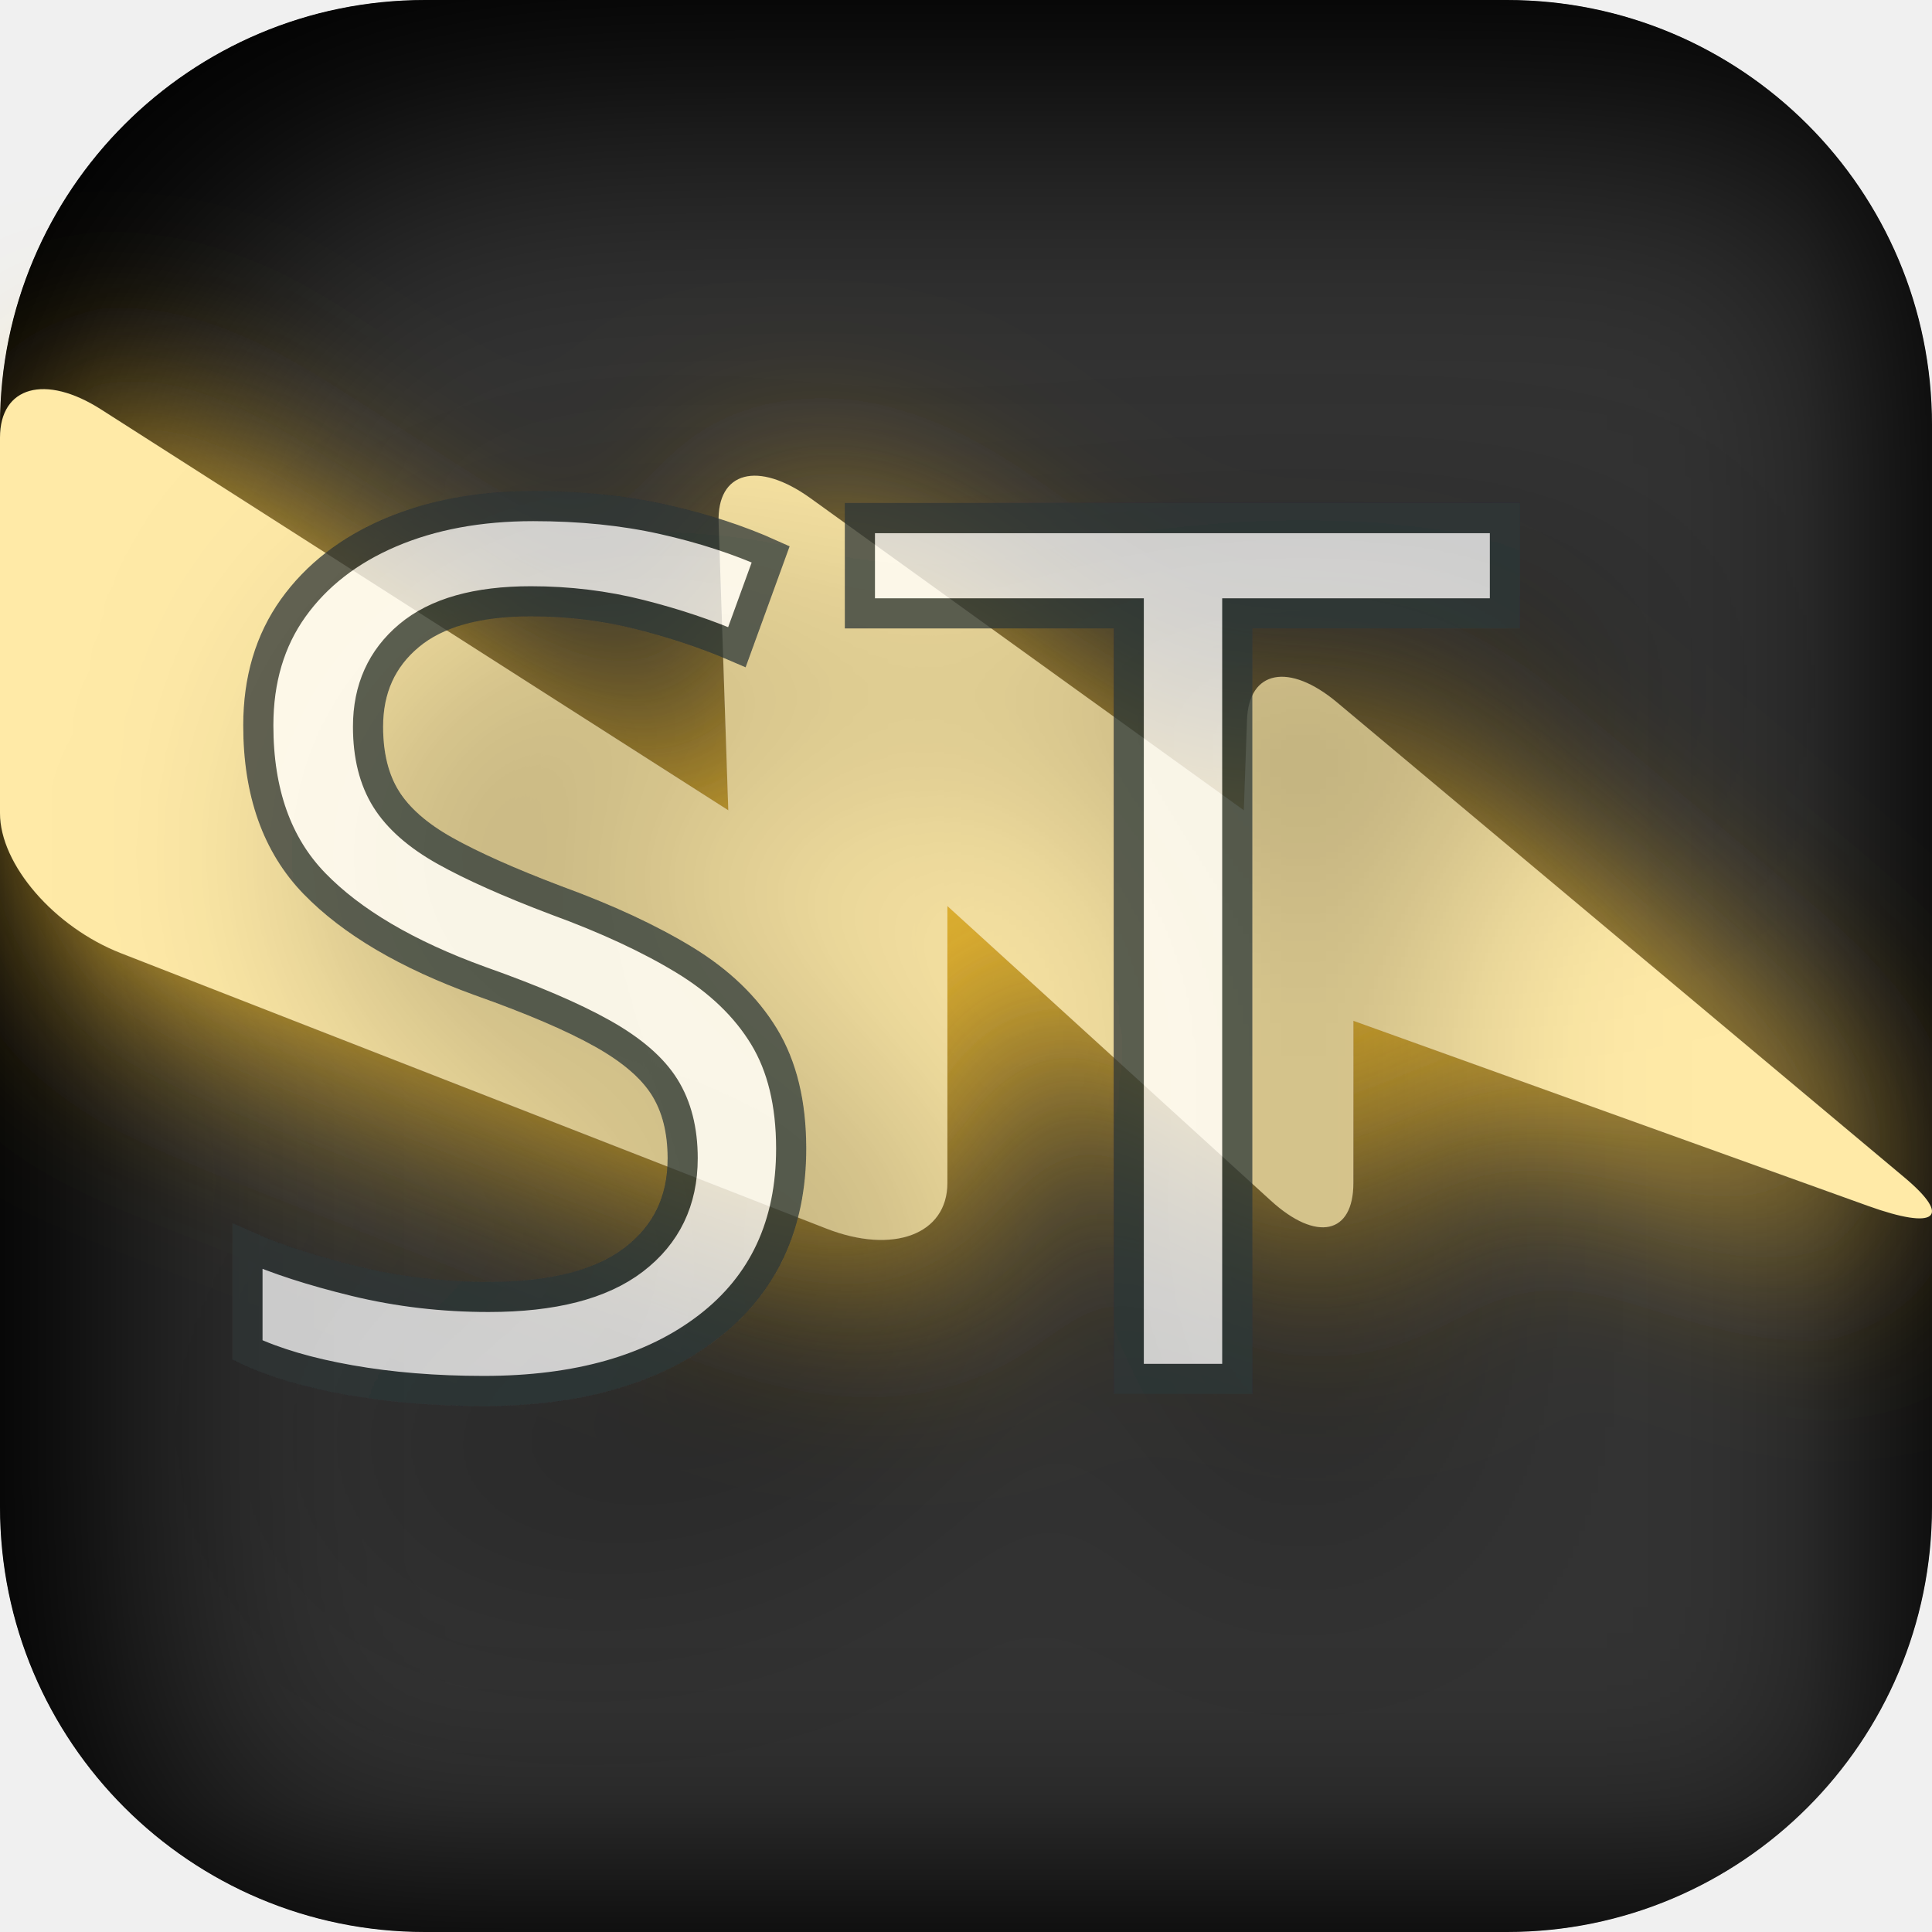
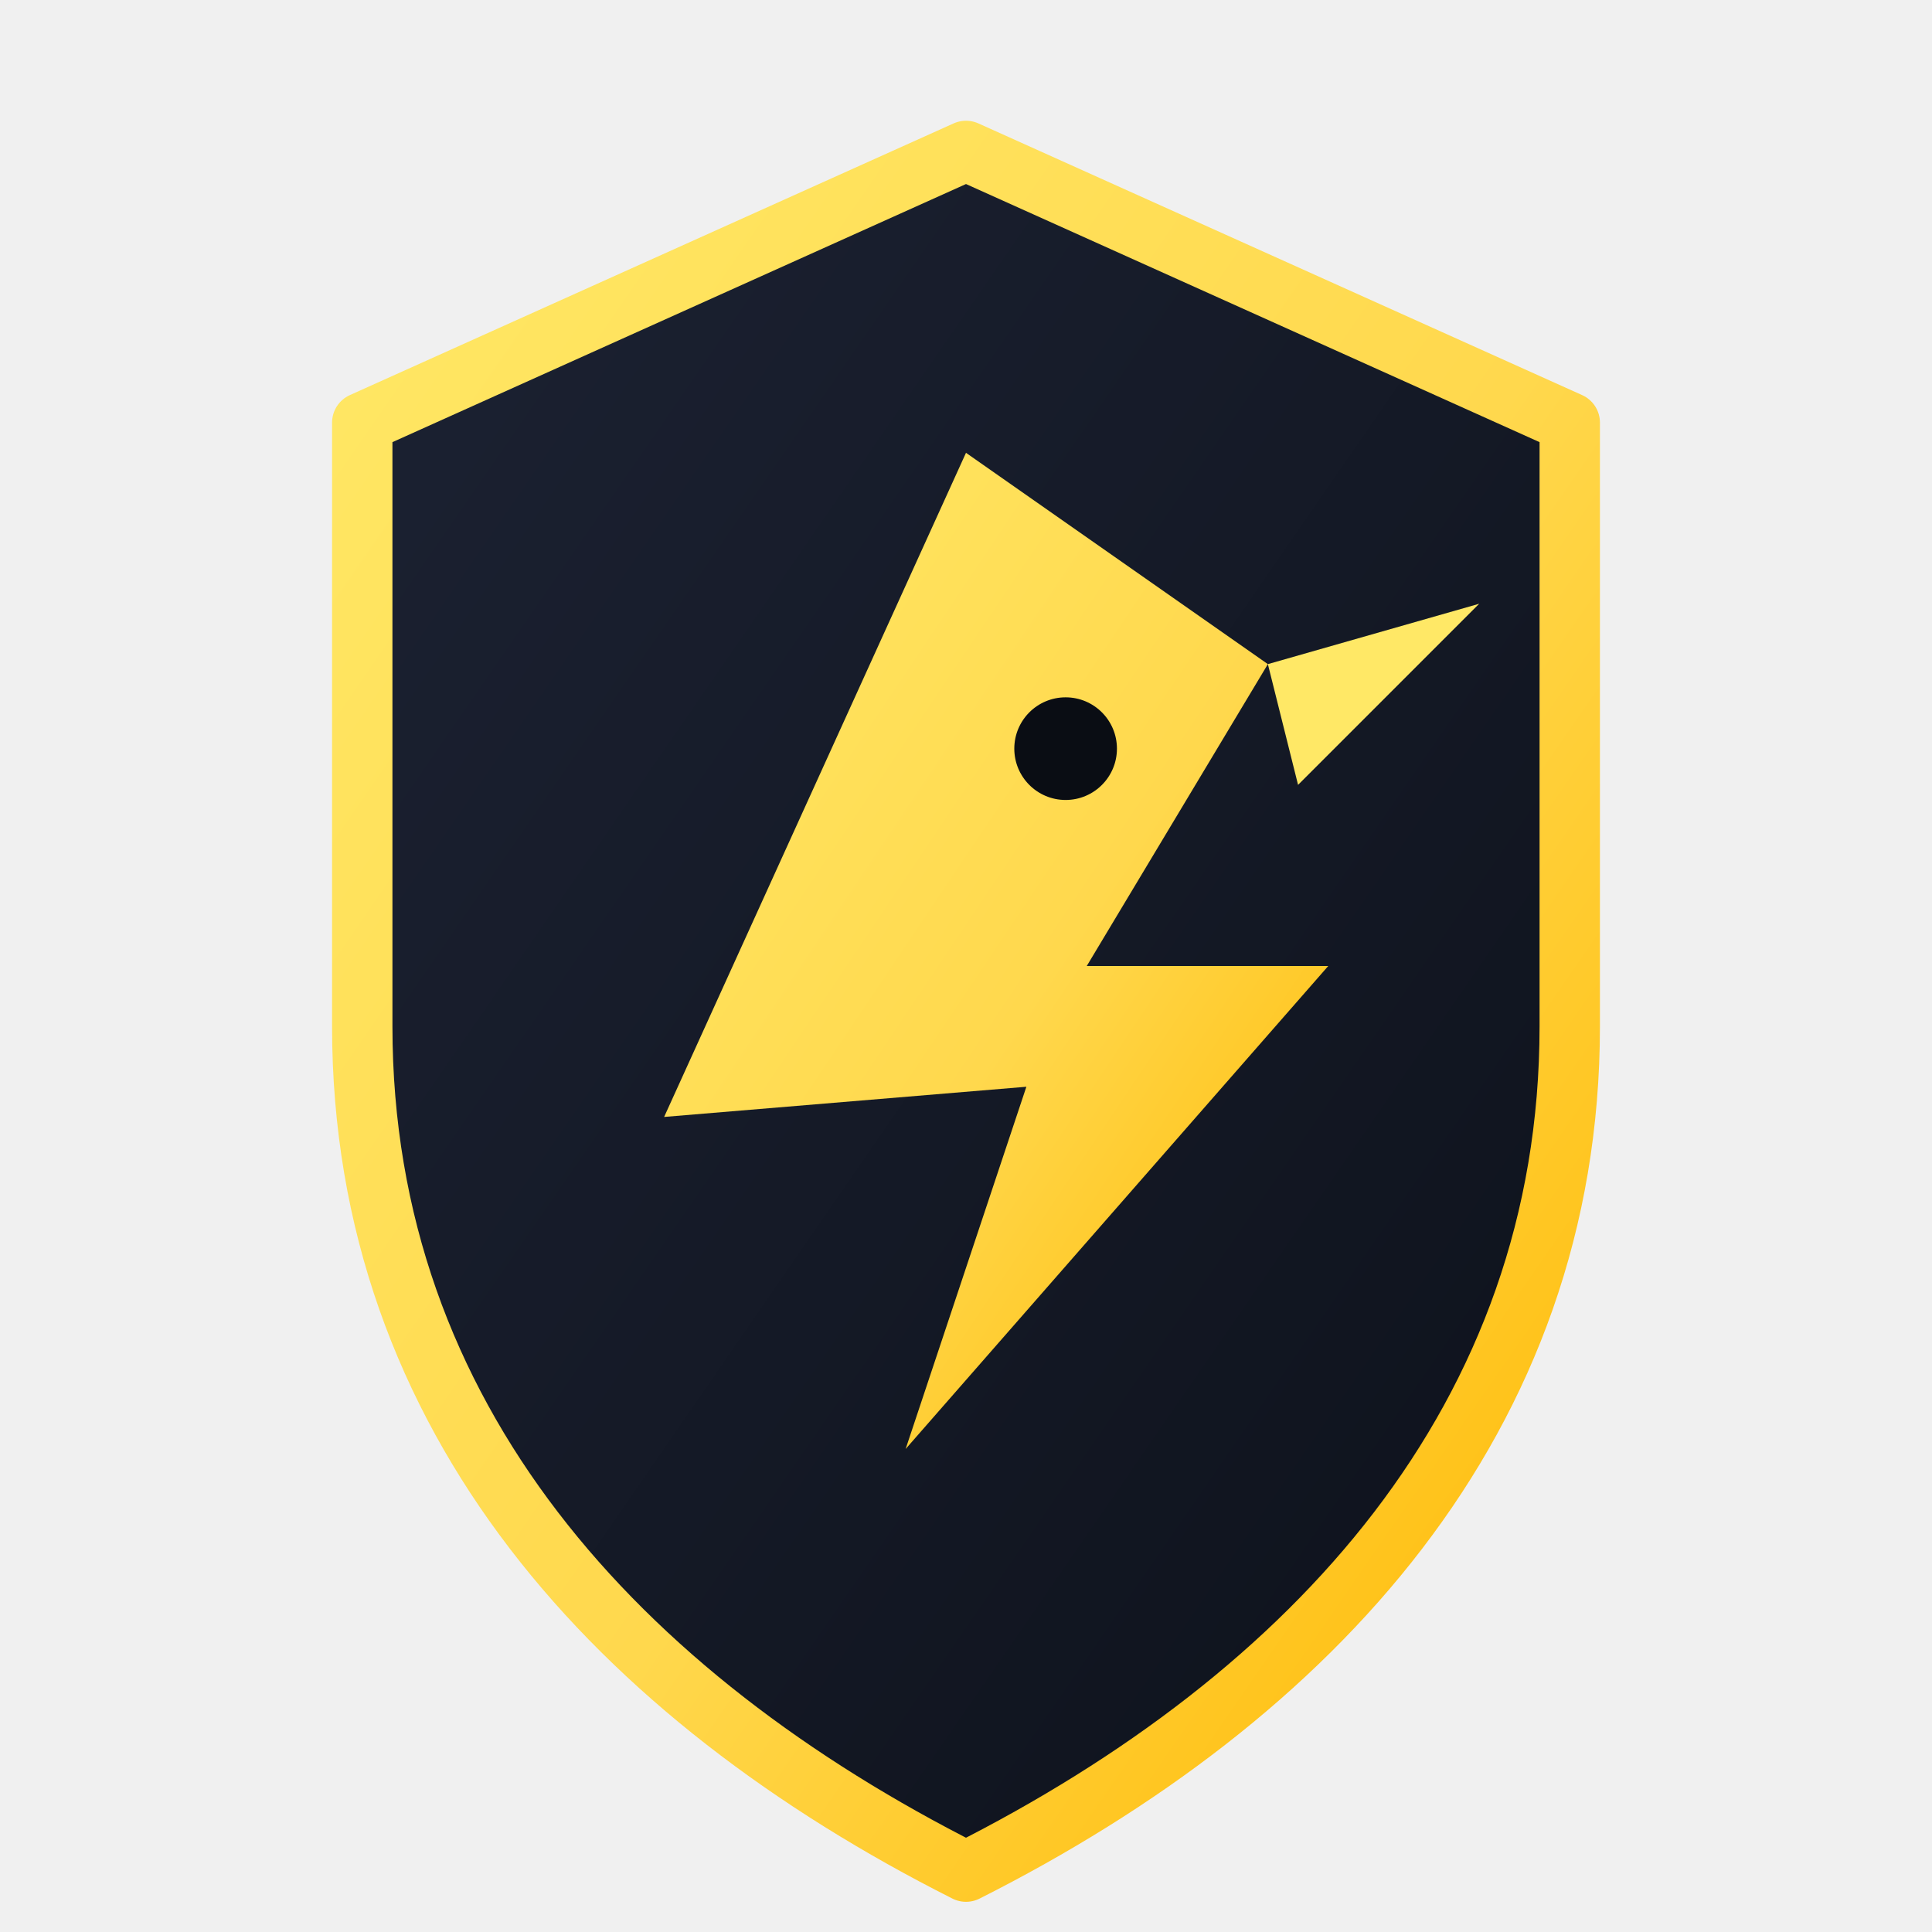
- <svg xmlns="http://www.w3.org/2000/svg" width="641" height="641" viewBox="0 0 641 641">
+ <svg xmlns="http://www.w3.org/2000/svg" viewBox="0 0 64 64" fill="none">
  <defs>
-     <filter id="Rettangolo_3">
-       <feOffset dx="40" dy="40" input="SourceAlpha" />
-       <feGaussianBlur stdDeviation="45" result="blur" />
-       <feFlood result="color" />
-       <feComposite operator="out" in="SourceGraphic" in2="blur" />
-       <feComposite operator="in" in="color" />
-       <feComposite operator="in" in2="SourceGraphic" />
-     </filter>
-     <filter id="Tracciato_169" x="-95" y="34.106" width="851" height="492.285" filterUnits="userSpaceOnUse">
-       <feOffset dx="10" dy="10" input="SourceAlpha" />
-       <feGaussianBlur stdDeviation="35" result="blur-2" />
-       <feFlood flood-color="#fbc531" />
-       <feComposite operator="in" in2="blur-2" />
-       <feComposite in="SourceGraphic" />
-     </filter>
-     <filter id="ST" x="-86.5" y="-21.5" width="896" height="764" filterUnits="userSpaceOnUse">
-       <feOffset dx="40" dy="40" input="SourceAlpha" />
-       <feGaussianBlur stdDeviation="45" result="blur-3" />
-       <feFlood flood-opacity="0.576" />
-       <feComposite operator="in" in2="blur-3" />
-       <feComposite in="SourceGraphic" />
-     </filter>
-     <clipPath id="clip-favicon">
-       <rect width="641" height="641" />
-     </clipPath>
+     <linearGradient id="fav-yellow" x1="0" y1="0" x2="1" y2="1">
+       <stop offset="0%" stop-color="#FFE866" />
+       <stop offset="55%" stop-color="#FFD84D" />
+       <stop offset="100%" stop-color="#FFB800" />
+     </linearGradient>
+     <linearGradient id="fav-dark" x1="0" y1="0" x2="1" y2="1">
+       <stop offset="0%" stop-color="#1C2233" />
+       <stop offset="100%" stop-color="#0D111A" />
+     </linearGradient>
  </defs>
-   <g id="favicon" clip-path="url(#clip-favicon)">
-     <g data-type="innerShadowGroup">
-       <rect id="Rettangolo_3-2" data-name="Rettangolo 3" width="641" height="641" rx="141" fill="#333" />
-       <g transform="matrix(1, 0, 0, 1, 0, 0)" filter="url(#Rettangolo_3)">
-         <rect id="Rettangolo_3-3" data-name="Rettangolo 3" width="641" height="641" rx="141" fill="#fff" />
-       </g>
-     </g>
-     <g transform="matrix(1, 0, 0, 1, 0, 0)" filter="url(#Tracciato_169)">
-       <path id="Tracciato_169-2" data-name="Tracciato 169" d="M322.386,0H197.746c-16.989,0-37.778,17.968-46.431,40.131L59.943,274.188c-8.651,22.163-1.892,40.131,15.1,40.131h91.944L69.2,421.669c-13.767,15.1-11.145,27.349,5.844,27.349H128.9L67.474,619.768c-8.137,22.6-3.906,28.02,9.444,12.081l157.59-188.216c13.338-15.939,10.748-29.332-5.814-29.9s-29.971-1.048-29.971-1.048l103.56-143.8c12.528-17.4,8.914-31.039-8.075-30.464l-95.485,3.216L331.746,33.5C343.567,15,339.375,0,322.386,0Z" transform="translate(0 467.57) rotate(-90)" fill="#ffeaa7" />
-     </g>
-     <g transform="matrix(1, 0, 0, 1, 0, 0)" filter="url(#ST)">
-       <text id="ST-2" data-name="ST" transform="translate(334.5 457.5)" fill="#fff" stroke="#2d3436" stroke-width="10" font-size="400" font-family="RubikGlitch-Regular, Rubik Glitch" opacity="0.747">
-         <tspan x="-272.8" y="0">ST</tspan>
-       </text>
-     </g>
-   </g>
+   <path d="M32 5 L52 14 L52 34 C52 47 43.5 56.2 32 62 C20.5 56.2 12 47 12 34 L12 14 Z" fill="url(#fav-dark)" stroke="url(#fav-yellow)" stroke-width="2" stroke-linejoin="round" />
+   <path d="M22 37 L32 15 L42 22 L36 32 L44 32 L30 48 L34 36 Z" fill="url(#fav-yellow)" />
+   <path d="M42 22 L49 20 L43 26 Z" fill="#FFE866" />
+   <circle cx="35.3" cy="24.8" r="1.7" fill="#0A0D14" />
</svg>
